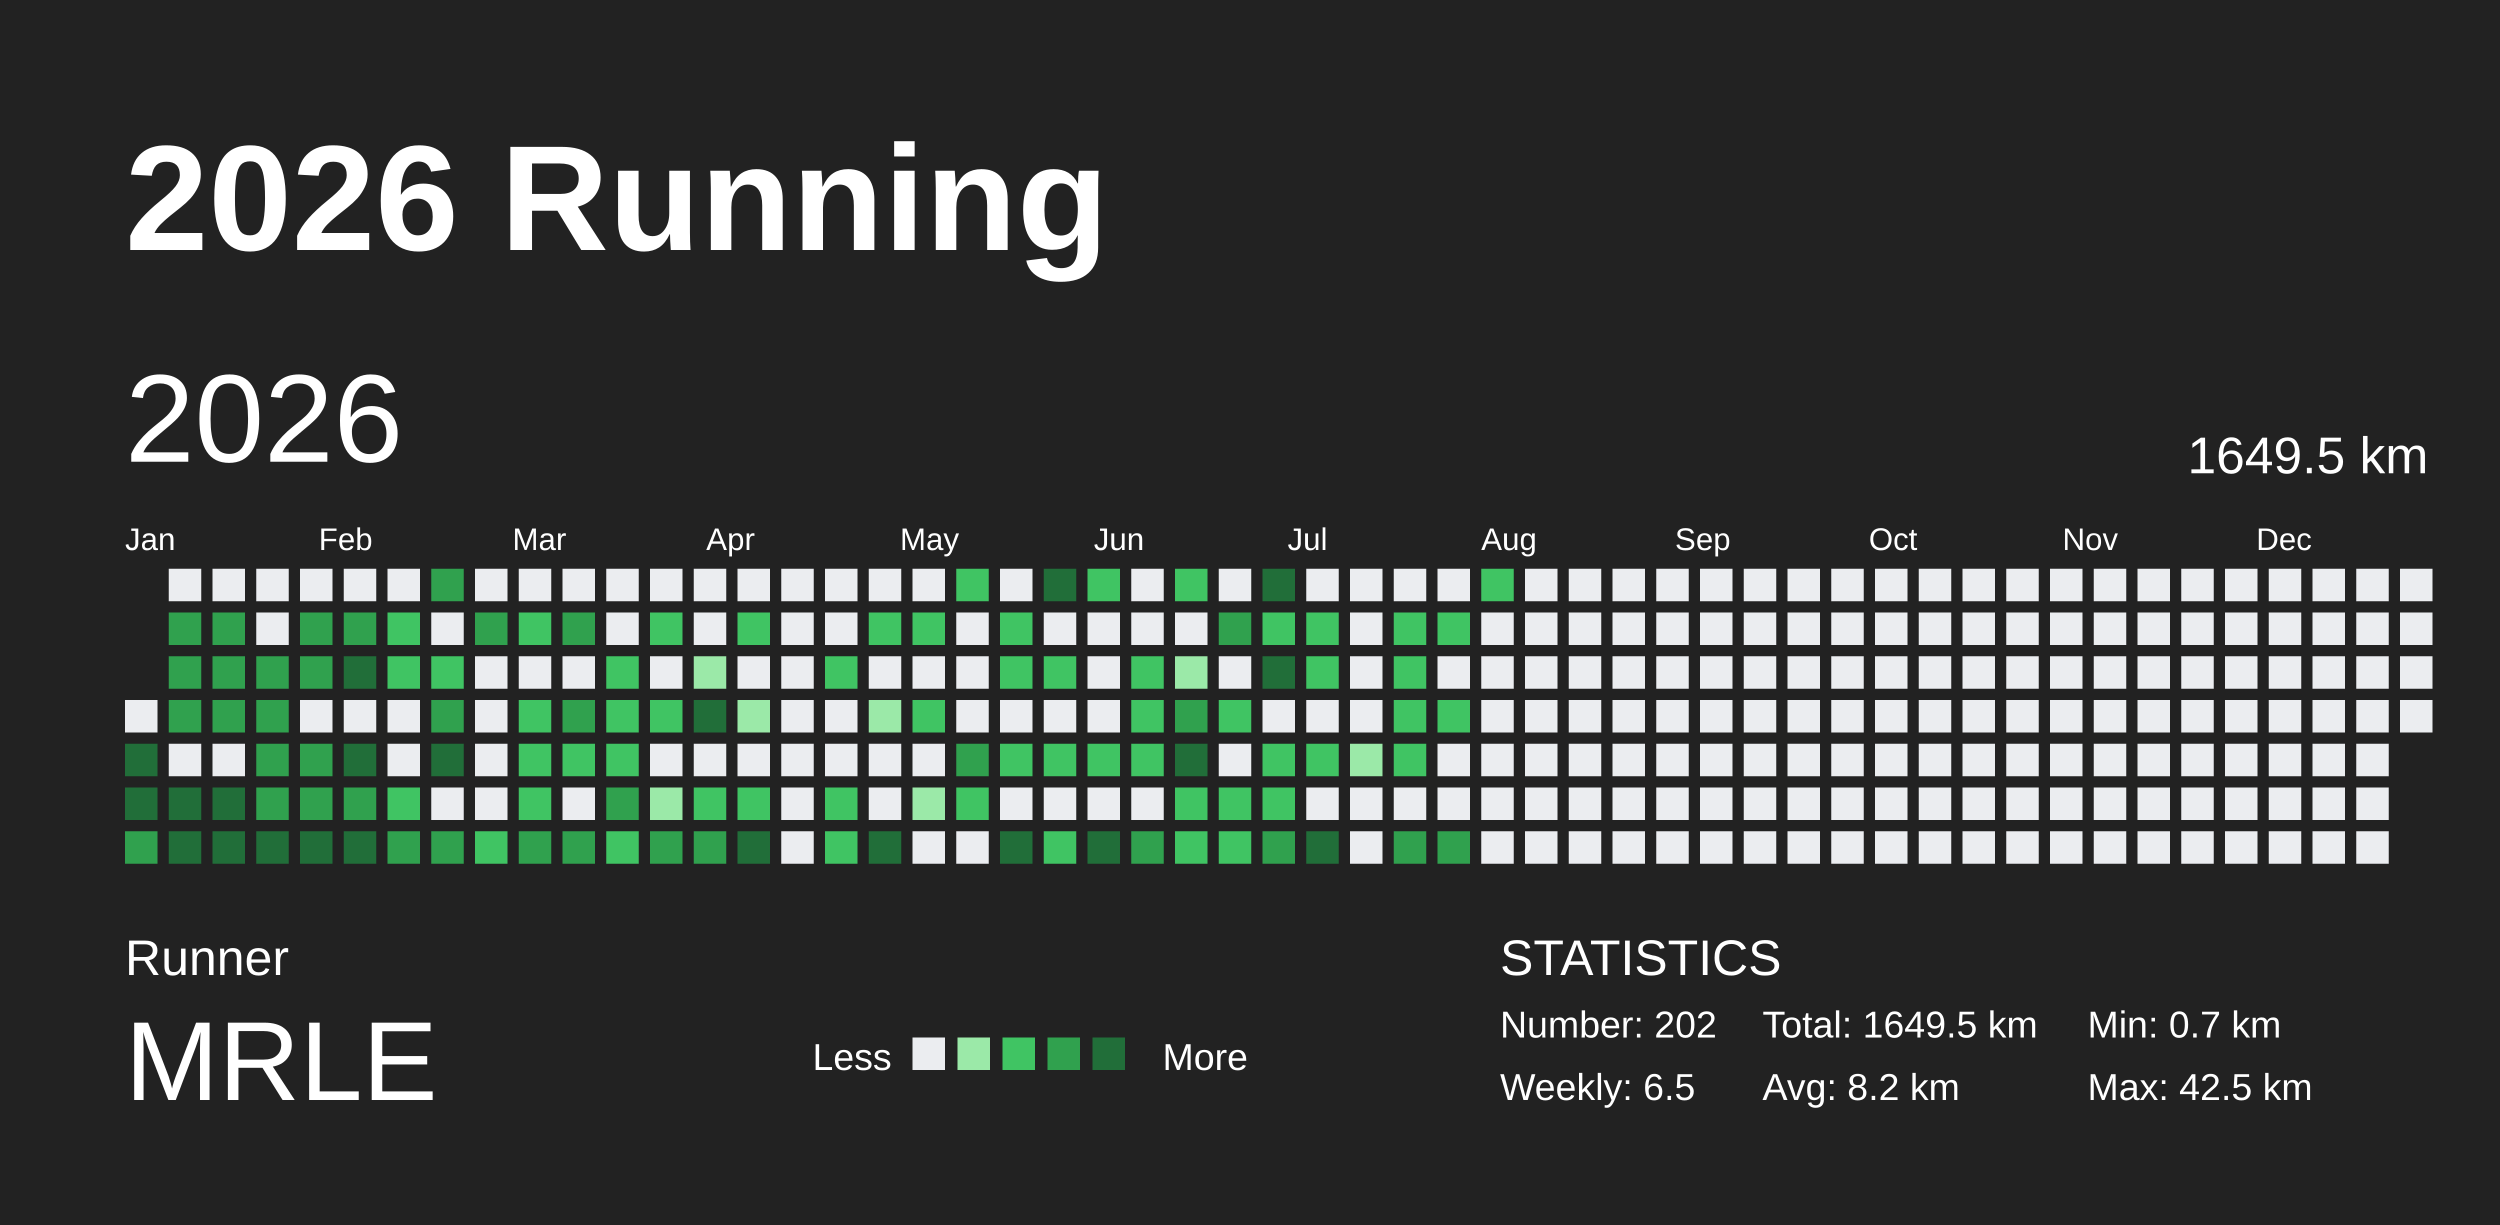
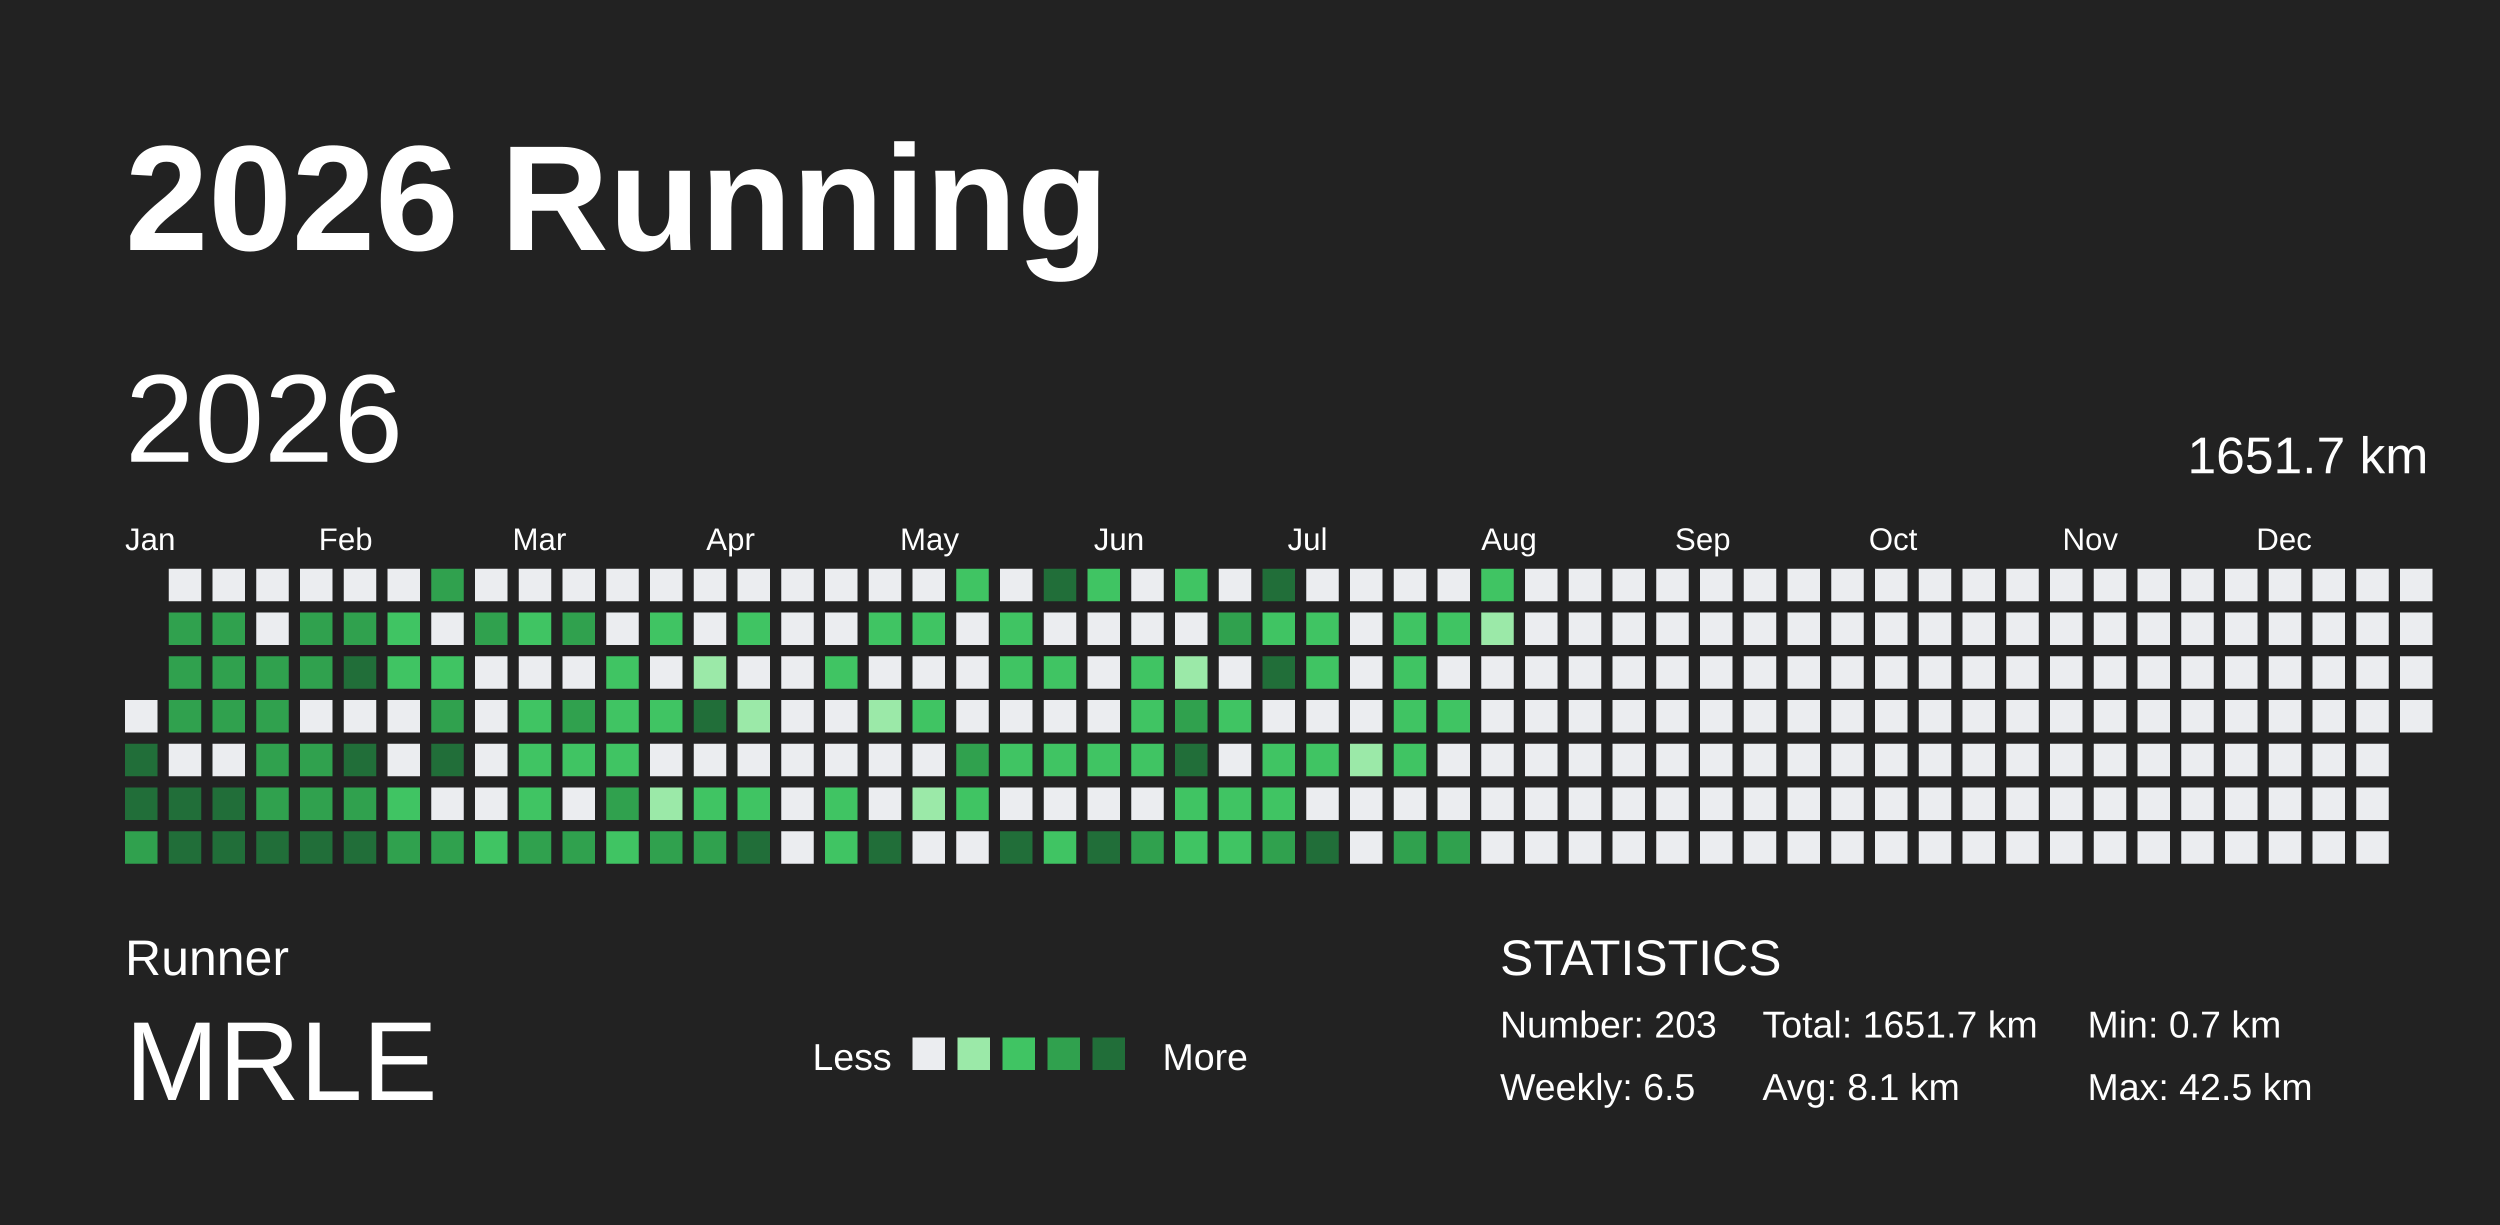
<svg xmlns="http://www.w3.org/2000/svg" baseProfile="full" height="98mm" version="1.1" viewBox="0,0,200,98" width="200mm">
  <defs />
  <rect fill="#222222" height="98" width="200" x="0" y="0" />
  <text fill="#FFFFFF" style="font-size:12px; font-family:Arial; font-weight:bold;" x="10" y="20">2026 Running</text>
  <text fill="#FFFFFF" style="font-size:4px; font-family:Arial" x="10" y="78">Runner</text>
  <text fill="#FFFFFF" style="font-size:9px; font-family:Arial" x="10" y="88">MRLE</text>
  <text fill="#FFFFFF" style="font-size:3px; font-family:Arial" x="65" y="85.6">Less</text>
  <rect fill="#ebedf0" height="2.6" width="2.6" x="73" y="83" />
  <rect fill="#9be9a8" height="2.6" width="2.6" x="76.6" y="83" />
  <rect fill="#40c463" height="2.6" width="2.6" x="80.2" y="83" />
  <rect fill="#30a14e" height="2.6" width="2.6" x="83.8" y="83" />
  <rect fill="#216e39" height="2.6" width="2.6" x="87.4" y="83" />
  <text fill="#FFFFFF" style="font-size:3px; font-family:Arial" x="93" y="85.6">More</text>
  <text fill="#FFFFFF" style="font-size:4px; font-family:Arial" x="120" y="78">STATISTICS</text>
-   <text fill="#FFFFFF" style="font-size:3px; font-family:Arial" x="120" y="83">Number: 202</text>
+   <text fill="#FFFFFF" style="font-size:3px; font-family:Arial" x="120" y="83">Number: 203</text>
  <text fill="#FFFFFF" style="font-size:3px; font-family:Arial" x="120" y="88">Weekly: 6.5</text>
-   <text fill="#FFFFFF" style="font-size:3px; font-family:Arial" x="141" y="83">Total: 1649.5 km</text>
-   <text fill="#FFFFFF" style="font-size:3px; font-family:Arial" x="141" y="88">Avg: 8.2 km</text>
+   <text fill="#FFFFFF" style="font-size:3px; font-family:Arial" x="141" y="83">Total: 1651.7 km</text>
+   <text fill="#FFFFFF" style="font-size:3px; font-family:Arial" x="141" y="88">Avg: 8.1 km</text>
  <text fill="#FFFFFF" style="font-size:3px; font-family:Arial" x="167" y="83">Min: 0.7 km</text>
  <text fill="#FFFFFF" style="font-size:3px; font-family:Arial" x="167" y="88">Max: 42.5 km</text>
  <text dominant-baseline="hanging" fill="#FFFFFF" style="font-size:10.0px; font-family:Arial;" x="10" y="30">2026</text>
-   <text dominant-baseline="hanging" fill="#FFFFFF" style="font-size:4.125px; font-family:Arial;" x="175" y="35">1649.5 km</text>
+   <text dominant-baseline="hanging" fill="#FFFFFF" style="font-size:4.125px; font-family:Arial;" x="175" y="35">1651.7 km</text>
  <text fill="#FFFFFF" style="font-size:2.5px; font-family:Arial" x="10.0" y="44">Jan</text>
  <text fill="#FFFFFF" style="font-size:2.5px; font-family:Arial" x="25.5" y="44">Feb</text>
  <text fill="#FFFFFF" style="font-size:2.5px; font-family:Arial" x="41.0" y="44">Mar</text>
  <text fill="#FFFFFF" style="font-size:2.5px; font-family:Arial" x="56.5" y="44">Apr</text>
  <text fill="#FFFFFF" style="font-size:2.5px; font-family:Arial" x="72.0" y="44">May</text>
  <text fill="#FFFFFF" style="font-size:2.5px; font-family:Arial" x="87.5" y="44">Jun</text>
  <text fill="#FFFFFF" style="font-size:2.5px; font-family:Arial" x="103.0" y="44">Jul</text>
  <text fill="#FFFFFF" style="font-size:2.5px; font-family:Arial" x="118.5" y="44">Aug</text>
  <text fill="#FFFFFF" style="font-size:2.5px; font-family:Arial" x="134.0" y="44">Sep</text>
  <text fill="#FFFFFF" style="font-size:2.5px; font-family:Arial" x="149.5" y="44">Oct</text>
  <text fill="#FFFFFF" style="font-size:2.5px; font-family:Arial" x="165.0" y="44">Nov</text>
  <text fill="#FFFFFF" style="font-size:2.5px; font-family:Arial" x="180.5" y="44">Dec</text>
  <rect fill="#ebedf0" height="2.6" width="2.6" x="10.0" y="56.0" />
  <rect fill="#216e39" height="2.6" width="2.6" x="10.0" y="59.5" />
  <rect fill="#216e39" height="2.6" width="2.6" x="10.0" y="63.0" />
  <rect fill="#30a14e" height="2.6" width="2.6" x="10.0" y="66.5" />
  <rect fill="#ebedf0" height="2.6" width="2.6" x="13.5" y="45.5" />
  <rect fill="#30a14e" height="2.6" width="2.6" x="13.5" y="49.0" />
  <rect fill="#30a14e" height="2.6" width="2.6" x="13.5" y="52.5" />
  <rect fill="#30a14e" height="2.6" width="2.6" x="13.5" y="56.0" />
  <rect fill="#ebedf0" height="2.6" width="2.6" x="13.5" y="59.5" />
  <rect fill="#216e39" height="2.6" width="2.6" x="13.5" y="63.0" />
  <rect fill="#216e39" height="2.6" width="2.6" x="13.5" y="66.5" />
  <rect fill="#ebedf0" height="2.6" width="2.6" x="17.0" y="45.5" />
  <rect fill="#30a14e" height="2.6" width="2.6" x="17.0" y="49.0" />
  <rect fill="#30a14e" height="2.6" width="2.6" x="17.0" y="52.5" />
  <rect fill="#30a14e" height="2.6" width="2.6" x="17.0" y="56.0" />
  <rect fill="#ebedf0" height="2.6" width="2.6" x="17.0" y="59.5" />
  <rect fill="#216e39" height="2.6" width="2.6" x="17.0" y="63.0" />
  <rect fill="#216e39" height="2.6" width="2.6" x="17.0" y="66.5" />
  <rect fill="#ebedf0" height="2.6" width="2.6" x="20.5" y="45.5" />
  <rect fill="#ebedf0" height="2.6" width="2.6" x="20.5" y="49.0" />
  <rect fill="#30a14e" height="2.6" width="2.6" x="20.5" y="52.5" />
  <rect fill="#30a14e" height="2.6" width="2.6" x="20.5" y="56.0" />
  <rect fill="#30a14e" height="2.6" width="2.6" x="20.5" y="59.5" />
  <rect fill="#30a14e" height="2.6" width="2.6" x="20.5" y="63.0" />
  <rect fill="#216e39" height="2.6" width="2.6" x="20.5" y="66.5" />
  <rect fill="#ebedf0" height="2.6" width="2.6" x="24.0" y="45.5" />
  <rect fill="#30a14e" height="2.6" width="2.6" x="24.0" y="49.0" />
  <rect fill="#30a14e" height="2.6" width="2.6" x="24.0" y="52.5" />
  <rect fill="#ebedf0" height="2.6" width="2.6" x="24.0" y="56.0" />
  <rect fill="#30a14e" height="2.6" width="2.6" x="24.0" y="59.5" />
  <rect fill="#30a14e" height="2.6" width="2.6" x="24.0" y="63.0" />
  <rect fill="#216e39" height="2.6" width="2.6" x="24.0" y="66.5" />
  <rect fill="#ebedf0" height="2.6" width="2.6" x="27.5" y="45.5" />
  <rect fill="#30a14e" height="2.6" width="2.6" x="27.5" y="49.0" />
  <rect fill="#216e39" height="2.6" width="2.6" x="27.5" y="52.5" />
  <rect fill="#ebedf0" height="2.6" width="2.6" x="27.5" y="56.0" />
  <rect fill="#216e39" height="2.6" width="2.6" x="27.5" y="59.5" />
  <rect fill="#30a14e" height="2.6" width="2.6" x="27.5" y="63.0" />
  <rect fill="#216e39" height="2.6" width="2.6" x="27.5" y="66.5" />
  <rect fill="#ebedf0" height="2.6" width="2.6" x="31.0" y="45.5" />
  <rect fill="#40c463" height="2.6" width="2.6" x="31.0" y="49.0" />
  <rect fill="#40c463" height="2.6" width="2.6" x="31.0" y="52.5" />
  <rect fill="#ebedf0" height="2.6" width="2.6" x="31.0" y="56.0" />
  <rect fill="#ebedf0" height="2.6" width="2.6" x="31.0" y="59.5" />
  <rect fill="#40c463" height="2.6" width="2.6" x="31.0" y="63.0" />
  <rect fill="#30a14e" height="2.6" width="2.6" x="31.0" y="66.5" />
  <rect fill="#30a14e" height="2.6" width="2.6" x="34.5" y="45.5" />
  <rect fill="#ebedf0" height="2.6" width="2.6" x="34.5" y="49.0" />
  <rect fill="#40c463" height="2.6" width="2.6" x="34.5" y="52.5" />
  <rect fill="#30a14e" height="2.6" width="2.6" x="34.5" y="56.0" />
  <rect fill="#216e39" height="2.6" width="2.6" x="34.5" y="59.5" />
  <rect fill="#ebedf0" height="2.6" width="2.6" x="34.5" y="63.0" />
  <rect fill="#30a14e" height="2.6" width="2.6" x="34.5" y="66.5" />
  <rect fill="#ebedf0" height="2.6" width="2.6" x="38.0" y="45.5" />
  <rect fill="#30a14e" height="2.6" width="2.6" x="38.0" y="49.0" />
  <rect fill="#ebedf0" height="2.6" width="2.6" x="38.0" y="52.5" />
  <rect fill="#ebedf0" height="2.6" width="2.6" x="38.0" y="56.0" />
  <rect fill="#ebedf0" height="2.6" width="2.6" x="38.0" y="59.5" />
  <rect fill="#ebedf0" height="2.6" width="2.6" x="38.0" y="63.0" />
  <rect fill="#40c463" height="2.6" width="2.6" x="38.0" y="66.5" />
  <rect fill="#ebedf0" height="2.6" width="2.6" x="41.5" y="45.5" />
  <rect fill="#40c463" height="2.6" width="2.6" x="41.5" y="49.0" />
  <rect fill="#ebedf0" height="2.6" width="2.6" x="41.5" y="52.5" />
  <rect fill="#40c463" height="2.6" width="2.6" x="41.5" y="56.0" />
  <rect fill="#40c463" height="2.6" width="2.6" x="41.5" y="59.5" />
  <rect fill="#40c463" height="2.6" width="2.6" x="41.5" y="63.0" />
  <rect fill="#30a14e" height="2.6" width="2.6" x="41.5" y="66.5" />
  <rect fill="#ebedf0" height="2.6" width="2.6" x="45.0" y="45.5" />
  <rect fill="#30a14e" height="2.6" width="2.6" x="45.0" y="49.0" />
  <rect fill="#ebedf0" height="2.6" width="2.6" x="45.0" y="52.5" />
  <rect fill="#30a14e" height="2.6" width="2.6" x="45.0" y="56.0" />
  <rect fill="#40c463" height="2.6" width="2.6" x="45.0" y="59.5" />
  <rect fill="#ebedf0" height="2.6" width="2.6" x="45.0" y="63.0" />
  <rect fill="#30a14e" height="2.6" width="2.6" x="45.0" y="66.5" />
  <rect fill="#ebedf0" height="2.6" width="2.6" x="48.5" y="45.5" />
  <rect fill="#ebedf0" height="2.6" width="2.6" x="48.5" y="49.0" />
  <rect fill="#40c463" height="2.6" width="2.6" x="48.5" y="52.5" />
  <rect fill="#40c463" height="2.6" width="2.6" x="48.5" y="56.0" />
  <rect fill="#40c463" height="2.6" width="2.6" x="48.5" y="59.5" />
  <rect fill="#30a14e" height="2.6" width="2.6" x="48.5" y="63.0" />
  <rect fill="#40c463" height="2.6" width="2.6" x="48.5" y="66.5" />
  <rect fill="#ebedf0" height="2.6" width="2.6" x="52.0" y="45.5" />
  <rect fill="#40c463" height="2.6" width="2.6" x="52.0" y="49.0" />
  <rect fill="#ebedf0" height="2.6" width="2.6" x="52.0" y="52.5" />
  <rect fill="#40c463" height="2.6" width="2.6" x="52.0" y="56.0" />
  <rect fill="#ebedf0" height="2.6" width="2.6" x="52.0" y="59.5" />
  <rect fill="#9be9a8" height="2.6" width="2.6" x="52.0" y="63.0" />
  <rect fill="#30a14e" height="2.6" width="2.6" x="52.0" y="66.5" />
  <rect fill="#ebedf0" height="2.6" width="2.6" x="55.5" y="45.5" />
  <rect fill="#ebedf0" height="2.6" width="2.6" x="55.5" y="49.0" />
  <rect fill="#9be9a8" height="2.6" width="2.6" x="55.5" y="52.5" />
  <rect fill="#216e39" height="2.6" width="2.6" x="55.5" y="56.0" />
  <rect fill="#ebedf0" height="2.6" width="2.6" x="55.5" y="59.5" />
  <rect fill="#40c463" height="2.6" width="2.6" x="55.5" y="63.0" />
  <rect fill="#30a14e" height="2.6" width="2.6" x="55.5" y="66.5" />
  <rect fill="#ebedf0" height="2.6" width="2.6" x="59.0" y="45.5" />
  <rect fill="#40c463" height="2.6" width="2.6" x="59.0" y="49.0" />
  <rect fill="#ebedf0" height="2.6" width="2.6" x="59.0" y="52.5" />
  <rect fill="#9be9a8" height="2.6" width="2.6" x="59.0" y="56.0" />
  <rect fill="#ebedf0" height="2.6" width="2.6" x="59.0" y="59.5" />
  <rect fill="#40c463" height="2.6" width="2.6" x="59.0" y="63.0" />
  <rect fill="#216e39" height="2.6" width="2.6" x="59.0" y="66.5" />
  <rect fill="#ebedf0" height="2.6" width="2.6" x="62.5" y="45.5" />
  <rect fill="#ebedf0" height="2.6" width="2.6" x="62.5" y="49.0" />
  <rect fill="#ebedf0" height="2.6" width="2.6" x="62.5" y="52.5" />
  <rect fill="#ebedf0" height="2.6" width="2.6" x="62.5" y="56.0" />
  <rect fill="#ebedf0" height="2.6" width="2.6" x="62.5" y="59.5" />
  <rect fill="#ebedf0" height="2.6" width="2.6" x="62.5" y="63.0" />
  <rect fill="#ebedf0" height="2.6" width="2.6" x="62.5" y="66.5" />
  <rect fill="#ebedf0" height="2.6" width="2.6" x="66.0" y="45.5" />
  <rect fill="#ebedf0" height="2.6" width="2.6" x="66.0" y="49.0" />
  <rect fill="#40c463" height="2.6" width="2.6" x="66.0" y="52.5" />
  <rect fill="#ebedf0" height="2.6" width="2.6" x="66.0" y="56.0" />
  <rect fill="#ebedf0" height="2.6" width="2.6" x="66.0" y="59.5" />
  <rect fill="#40c463" height="2.6" width="2.6" x="66.0" y="63.0" />
  <rect fill="#40c463" height="2.6" width="2.6" x="66.0" y="66.5" />
  <rect fill="#ebedf0" height="2.6" width="2.6" x="69.5" y="45.5" />
  <rect fill="#40c463" height="2.6" width="2.6" x="69.5" y="49.0" />
  <rect fill="#ebedf0" height="2.6" width="2.6" x="69.5" y="52.5" />
  <rect fill="#9be9a8" height="2.6" width="2.6" x="69.5" y="56.0" />
  <rect fill="#ebedf0" height="2.6" width="2.6" x="69.5" y="59.5" />
  <rect fill="#ebedf0" height="2.6" width="2.6" x="69.5" y="63.0" />
  <rect fill="#216e39" height="2.6" width="2.6" x="69.5" y="66.5" />
  <rect fill="#ebedf0" height="2.6" width="2.6" x="73.0" y="45.5" />
  <rect fill="#40c463" height="2.6" width="2.6" x="73.0" y="49.0" />
  <rect fill="#ebedf0" height="2.6" width="2.6" x="73.0" y="52.5" />
  <rect fill="#40c463" height="2.6" width="2.6" x="73.0" y="56.0" />
  <rect fill="#ebedf0" height="2.6" width="2.6" x="73.0" y="59.5" />
  <rect fill="#9be9a8" height="2.6" width="2.6" x="73.0" y="63.0" />
  <rect fill="#ebedf0" height="2.6" width="2.6" x="73.0" y="66.5" />
  <rect fill="#40c463" height="2.6" width="2.6" x="76.5" y="45.5" />
  <rect fill="#ebedf0" height="2.6" width="2.6" x="76.5" y="49.0" />
  <rect fill="#ebedf0" height="2.6" width="2.6" x="76.5" y="52.5" />
  <rect fill="#ebedf0" height="2.6" width="2.6" x="76.5" y="56.0" />
  <rect fill="#30a14e" height="2.6" width="2.6" x="76.5" y="59.5" />
  <rect fill="#40c463" height="2.6" width="2.6" x="76.5" y="63.0" />
  <rect fill="#ebedf0" height="2.6" width="2.6" x="76.5" y="66.5" />
  <rect fill="#ebedf0" height="2.6" width="2.6" x="80.0" y="45.5" />
  <rect fill="#40c463" height="2.6" width="2.6" x="80.0" y="49.0" />
  <rect fill="#40c463" height="2.6" width="2.6" x="80.0" y="52.5" />
  <rect fill="#ebedf0" height="2.6" width="2.6" x="80.0" y="56.0" />
  <rect fill="#40c463" height="2.6" width="2.6" x="80.0" y="59.5" />
  <rect fill="#ebedf0" height="2.6" width="2.6" x="80.0" y="63.0" />
  <rect fill="#216e39" height="2.6" width="2.6" x="80.0" y="66.5" />
  <rect fill="#216e39" height="2.6" width="2.6" x="83.5" y="45.5" />
  <rect fill="#ebedf0" height="2.6" width="2.6" x="83.5" y="49.0" />
  <rect fill="#40c463" height="2.6" width="2.6" x="83.5" y="52.5" />
  <rect fill="#ebedf0" height="2.6" width="2.6" x="83.5" y="56.0" />
  <rect fill="#40c463" height="2.6" width="2.6" x="83.5" y="59.5" />
  <rect fill="#ebedf0" height="2.6" width="2.6" x="83.5" y="63.0" />
  <rect fill="#40c463" height="2.6" width="2.6" x="83.5" y="66.5" />
  <rect fill="#40c463" height="2.6" width="2.6" x="87.0" y="45.5" />
  <rect fill="#ebedf0" height="2.6" width="2.6" x="87.0" y="49.0" />
  <rect fill="#ebedf0" height="2.6" width="2.6" x="87.0" y="52.5" />
  <rect fill="#ebedf0" height="2.6" width="2.6" x="87.0" y="56.0" />
  <rect fill="#40c463" height="2.6" width="2.6" x="87.0" y="59.5" />
  <rect fill="#ebedf0" height="2.6" width="2.6" x="87.0" y="63.0" />
  <rect fill="#216e39" height="2.6" width="2.6" x="87.0" y="66.5" />
  <rect fill="#ebedf0" height="2.6" width="2.6" x="90.5" y="45.5" />
  <rect fill="#ebedf0" height="2.6" width="2.6" x="90.5" y="49.0" />
  <rect fill="#40c463" height="2.6" width="2.6" x="90.5" y="52.5" />
  <rect fill="#40c463" height="2.6" width="2.6" x="90.5" y="56.0" />
  <rect fill="#40c463" height="2.6" width="2.6" x="90.5" y="59.5" />
  <rect fill="#ebedf0" height="2.6" width="2.6" x="90.5" y="63.0" />
  <rect fill="#30a14e" height="2.6" width="2.6" x="90.5" y="66.5" />
  <rect fill="#40c463" height="2.6" width="2.6" x="94.0" y="45.5" />
  <rect fill="#ebedf0" height="2.6" width="2.6" x="94.0" y="49.0" />
  <rect fill="#9be9a8" height="2.6" width="2.6" x="94.0" y="52.5" />
  <rect fill="#30a14e" height="2.6" width="2.6" x="94.0" y="56.0" />
  <rect fill="#216e39" height="2.6" width="2.6" x="94.0" y="59.5" />
  <rect fill="#40c463" height="2.6" width="2.6" x="94.0" y="63.0" />
  <rect fill="#40c463" height="2.6" width="2.6" x="94.0" y="66.5" />
  <rect fill="#ebedf0" height="2.6" width="2.6" x="97.5" y="45.5" />
  <rect fill="#30a14e" height="2.6" width="2.6" x="97.5" y="49.0" />
  <rect fill="#ebedf0" height="2.6" width="2.6" x="97.5" y="52.5" />
  <rect fill="#40c463" height="2.6" width="2.6" x="97.5" y="56.0" />
  <rect fill="#ebedf0" height="2.6" width="2.6" x="97.5" y="59.5" />
  <rect fill="#40c463" height="2.6" width="2.6" x="97.5" y="63.0" />
  <rect fill="#40c463" height="2.6" width="2.6" x="97.5" y="66.5" />
  <rect fill="#216e39" height="2.6" width="2.6" x="101.0" y="45.5" />
  <rect fill="#40c463" height="2.6" width="2.6" x="101.0" y="49.0" />
  <rect fill="#216e39" height="2.6" width="2.6" x="101.0" y="52.5" />
  <rect fill="#ebedf0" height="2.6" width="2.6" x="101.0" y="56.0" />
  <rect fill="#40c463" height="2.6" width="2.6" x="101.0" y="59.5" />
  <rect fill="#40c463" height="2.6" width="2.6" x="101.0" y="63.0" />
  <rect fill="#30a14e" height="2.6" width="2.6" x="101.0" y="66.5" />
  <rect fill="#ebedf0" height="2.6" width="2.6" x="104.5" y="45.5" />
  <rect fill="#40c463" height="2.6" width="2.6" x="104.5" y="49.0" />
  <rect fill="#40c463" height="2.6" width="2.6" x="104.5" y="52.5" />
  <rect fill="#ebedf0" height="2.6" width="2.6" x="104.5" y="56.0" />
  <rect fill="#40c463" height="2.6" width="2.6" x="104.5" y="59.5" />
  <rect fill="#ebedf0" height="2.6" width="2.6" x="104.5" y="63.0" />
  <rect fill="#216e39" height="2.6" width="2.6" x="104.5" y="66.5" />
  <rect fill="#ebedf0" height="2.6" width="2.6" x="108.0" y="45.5" />
  <rect fill="#ebedf0" height="2.6" width="2.6" x="108.0" y="49.0" />
  <rect fill="#ebedf0" height="2.6" width="2.6" x="108.0" y="52.5" />
  <rect fill="#ebedf0" height="2.6" width="2.6" x="108.0" y="56.0" />
  <rect fill="#9be9a8" height="2.6" width="2.6" x="108.0" y="59.5" />
  <rect fill="#ebedf0" height="2.6" width="2.6" x="108.0" y="63.0" />
  <rect fill="#ebedf0" height="2.6" width="2.6" x="108.0" y="66.5" />
  <rect fill="#ebedf0" height="2.6" width="2.6" x="111.5" y="45.5" />
  <rect fill="#40c463" height="2.6" width="2.6" x="111.5" y="49.0" />
  <rect fill="#40c463" height="2.6" width="2.6" x="111.5" y="52.5" />
  <rect fill="#40c463" height="2.6" width="2.6" x="111.5" y="56.0" />
  <rect fill="#40c463" height="2.6" width="2.6" x="111.5" y="59.5" />
  <rect fill="#ebedf0" height="2.6" width="2.6" x="111.5" y="63.0" />
  <rect fill="#30a14e" height="2.6" width="2.6" x="111.5" y="66.5" />
  <rect fill="#ebedf0" height="2.6" width="2.6" x="115.0" y="45.5" />
  <rect fill="#40c463" height="2.6" width="2.6" x="115.0" y="49.0" />
  <rect fill="#ebedf0" height="2.6" width="2.6" x="115.0" y="52.5" />
  <rect fill="#40c463" height="2.6" width="2.6" x="115.0" y="56.0" />
  <rect fill="#ebedf0" height="2.6" width="2.6" x="115.0" y="59.5" />
  <rect fill="#ebedf0" height="2.6" width="2.6" x="115.0" y="63.0" />
  <rect fill="#30a14e" height="2.6" width="2.6" x="115.0" y="66.5" />
  <rect fill="#40c463" height="2.6" width="2.6" x="118.5" y="45.5" />
-   <rect fill="#ebedf0" height="2.6" width="2.6" x="118.5" y="49.0" />
+   <rect fill="#9be9a8" height="2.6" width="2.6" x="118.5" y="49.0" />
  <rect fill="#ebedf0" height="2.6" width="2.6" x="118.5" y="52.5" />
  <rect fill="#ebedf0" height="2.6" width="2.6" x="118.5" y="56.0" />
  <rect fill="#ebedf0" height="2.6" width="2.6" x="118.5" y="59.5" />
  <rect fill="#ebedf0" height="2.6" width="2.6" x="118.5" y="63.0" />
  <rect fill="#ebedf0" height="2.6" width="2.6" x="118.5" y="66.5" />
  <rect fill="#ebedf0" height="2.6" width="2.6" x="122.0" y="45.5" />
  <rect fill="#ebedf0" height="2.6" width="2.6" x="122.0" y="49.0" />
  <rect fill="#ebedf0" height="2.6" width="2.6" x="122.0" y="52.5" />
  <rect fill="#ebedf0" height="2.6" width="2.6" x="122.0" y="56.0" />
  <rect fill="#ebedf0" height="2.6" width="2.6" x="122.0" y="59.5" />
  <rect fill="#ebedf0" height="2.6" width="2.6" x="122.0" y="63.0" />
  <rect fill="#ebedf0" height="2.6" width="2.6" x="122.0" y="66.5" />
  <rect fill="#ebedf0" height="2.6" width="2.6" x="125.5" y="45.5" />
  <rect fill="#ebedf0" height="2.6" width="2.6" x="125.5" y="49.0" />
  <rect fill="#ebedf0" height="2.6" width="2.6" x="125.5" y="52.5" />
  <rect fill="#ebedf0" height="2.6" width="2.6" x="125.5" y="56.0" />
  <rect fill="#ebedf0" height="2.6" width="2.6" x="125.5" y="59.5" />
  <rect fill="#ebedf0" height="2.6" width="2.6" x="125.5" y="63.0" />
  <rect fill="#ebedf0" height="2.6" width="2.6" x="125.5" y="66.5" />
  <rect fill="#ebedf0" height="2.6" width="2.6" x="129.0" y="45.5" />
  <rect fill="#ebedf0" height="2.6" width="2.6" x="129.0" y="49.0" />
  <rect fill="#ebedf0" height="2.6" width="2.6" x="129.0" y="52.5" />
  <rect fill="#ebedf0" height="2.6" width="2.6" x="129.0" y="56.0" />
  <rect fill="#ebedf0" height="2.6" width="2.6" x="129.0" y="59.5" />
  <rect fill="#ebedf0" height="2.6" width="2.6" x="129.0" y="63.0" />
  <rect fill="#ebedf0" height="2.6" width="2.6" x="129.0" y="66.5" />
  <rect fill="#ebedf0" height="2.6" width="2.6" x="132.5" y="45.5" />
  <rect fill="#ebedf0" height="2.6" width="2.6" x="132.5" y="49.0" />
  <rect fill="#ebedf0" height="2.6" width="2.6" x="132.5" y="52.5" />
  <rect fill="#ebedf0" height="2.6" width="2.6" x="132.5" y="56.0" />
  <rect fill="#ebedf0" height="2.6" width="2.6" x="132.5" y="59.5" />
  <rect fill="#ebedf0" height="2.6" width="2.6" x="132.5" y="63.0" />
  <rect fill="#ebedf0" height="2.6" width="2.6" x="132.5" y="66.5" />
  <rect fill="#ebedf0" height="2.6" width="2.6" x="136.0" y="45.5" />
  <rect fill="#ebedf0" height="2.6" width="2.6" x="136.0" y="49.0" />
  <rect fill="#ebedf0" height="2.6" width="2.6" x="136.0" y="52.5" />
  <rect fill="#ebedf0" height="2.6" width="2.6" x="136.0" y="56.0" />
  <rect fill="#ebedf0" height="2.6" width="2.6" x="136.0" y="59.5" />
  <rect fill="#ebedf0" height="2.6" width="2.6" x="136.0" y="63.0" />
  <rect fill="#ebedf0" height="2.6" width="2.6" x="136.0" y="66.5" />
  <rect fill="#ebedf0" height="2.6" width="2.6" x="139.5" y="45.5" />
  <rect fill="#ebedf0" height="2.6" width="2.6" x="139.5" y="49.0" />
  <rect fill="#ebedf0" height="2.6" width="2.6" x="139.5" y="52.5" />
  <rect fill="#ebedf0" height="2.6" width="2.6" x="139.5" y="56.0" />
  <rect fill="#ebedf0" height="2.6" width="2.6" x="139.5" y="59.5" />
  <rect fill="#ebedf0" height="2.6" width="2.6" x="139.5" y="63.0" />
  <rect fill="#ebedf0" height="2.6" width="2.6" x="139.5" y="66.5" />
  <rect fill="#ebedf0" height="2.6" width="2.6" x="143.0" y="45.5" />
  <rect fill="#ebedf0" height="2.6" width="2.6" x="143.0" y="49.0" />
  <rect fill="#ebedf0" height="2.6" width="2.6" x="143.0" y="52.5" />
  <rect fill="#ebedf0" height="2.6" width="2.6" x="143.0" y="56.0" />
  <rect fill="#ebedf0" height="2.6" width="2.6" x="143.0" y="59.5" />
  <rect fill="#ebedf0" height="2.6" width="2.6" x="143.0" y="63.0" />
  <rect fill="#ebedf0" height="2.6" width="2.6" x="143.0" y="66.5" />
  <rect fill="#ebedf0" height="2.6" width="2.6" x="146.5" y="45.5" />
  <rect fill="#ebedf0" height="2.6" width="2.6" x="146.5" y="49.0" />
  <rect fill="#ebedf0" height="2.6" width="2.6" x="146.5" y="52.5" />
  <rect fill="#ebedf0" height="2.6" width="2.6" x="146.5" y="56.0" />
  <rect fill="#ebedf0" height="2.6" width="2.6" x="146.5" y="59.5" />
  <rect fill="#ebedf0" height="2.6" width="2.6" x="146.5" y="63.0" />
  <rect fill="#ebedf0" height="2.6" width="2.6" x="146.5" y="66.5" />
  <rect fill="#ebedf0" height="2.6" width="2.6" x="150.0" y="45.5" />
  <rect fill="#ebedf0" height="2.6" width="2.6" x="150.0" y="49.0" />
  <rect fill="#ebedf0" height="2.6" width="2.6" x="150.0" y="52.5" />
  <rect fill="#ebedf0" height="2.6" width="2.6" x="150.0" y="56.0" />
  <rect fill="#ebedf0" height="2.6" width="2.6" x="150.0" y="59.5" />
  <rect fill="#ebedf0" height="2.6" width="2.6" x="150.0" y="63.0" />
  <rect fill="#ebedf0" height="2.6" width="2.6" x="150.0" y="66.5" />
  <rect fill="#ebedf0" height="2.6" width="2.6" x="153.5" y="45.5" />
  <rect fill="#ebedf0" height="2.6" width="2.6" x="153.5" y="49.0" />
  <rect fill="#ebedf0" height="2.6" width="2.6" x="153.5" y="52.5" />
  <rect fill="#ebedf0" height="2.6" width="2.6" x="153.5" y="56.0" />
  <rect fill="#ebedf0" height="2.6" width="2.6" x="153.5" y="59.5" />
  <rect fill="#ebedf0" height="2.6" width="2.6" x="153.5" y="63.0" />
  <rect fill="#ebedf0" height="2.6" width="2.6" x="153.5" y="66.5" />
  <rect fill="#ebedf0" height="2.6" width="2.6" x="157.0" y="45.5" />
  <rect fill="#ebedf0" height="2.6" width="2.6" x="157.0" y="49.0" />
  <rect fill="#ebedf0" height="2.6" width="2.6" x="157.0" y="52.5" />
  <rect fill="#ebedf0" height="2.6" width="2.6" x="157.0" y="56.0" />
  <rect fill="#ebedf0" height="2.6" width="2.6" x="157.0" y="59.5" />
  <rect fill="#ebedf0" height="2.6" width="2.6" x="157.0" y="63.0" />
  <rect fill="#ebedf0" height="2.6" width="2.6" x="157.0" y="66.5" />
  <rect fill="#ebedf0" height="2.6" width="2.6" x="160.5" y="45.5" />
  <rect fill="#ebedf0" height="2.6" width="2.6" x="160.5" y="49.0" />
  <rect fill="#ebedf0" height="2.6" width="2.6" x="160.5" y="52.5" />
  <rect fill="#ebedf0" height="2.6" width="2.6" x="160.5" y="56.0" />
  <rect fill="#ebedf0" height="2.6" width="2.6" x="160.5" y="59.5" />
  <rect fill="#ebedf0" height="2.6" width="2.6" x="160.5" y="63.0" />
  <rect fill="#ebedf0" height="2.6" width="2.6" x="160.5" y="66.5" />
  <rect fill="#ebedf0" height="2.6" width="2.6" x="164.0" y="45.5" />
  <rect fill="#ebedf0" height="2.6" width="2.6" x="164.0" y="49.0" />
  <rect fill="#ebedf0" height="2.6" width="2.6" x="164.0" y="52.5" />
  <rect fill="#ebedf0" height="2.6" width="2.6" x="164.0" y="56.0" />
  <rect fill="#ebedf0" height="2.6" width="2.6" x="164.0" y="59.5" />
  <rect fill="#ebedf0" height="2.6" width="2.6" x="164.0" y="63.0" />
  <rect fill="#ebedf0" height="2.6" width="2.6" x="164.0" y="66.5" />
  <rect fill="#ebedf0" height="2.6" width="2.6" x="167.5" y="45.5" />
  <rect fill="#ebedf0" height="2.6" width="2.6" x="167.5" y="49.0" />
  <rect fill="#ebedf0" height="2.6" width="2.6" x="167.5" y="52.5" />
  <rect fill="#ebedf0" height="2.6" width="2.6" x="167.5" y="56.0" />
  <rect fill="#ebedf0" height="2.6" width="2.6" x="167.5" y="59.5" />
  <rect fill="#ebedf0" height="2.6" width="2.6" x="167.5" y="63.0" />
  <rect fill="#ebedf0" height="2.6" width="2.6" x="167.5" y="66.5" />
  <rect fill="#ebedf0" height="2.6" width="2.6" x="171.0" y="45.5" />
  <rect fill="#ebedf0" height="2.6" width="2.6" x="171.0" y="49.0" />
  <rect fill="#ebedf0" height="2.6" width="2.6" x="171.0" y="52.5" />
  <rect fill="#ebedf0" height="2.6" width="2.6" x="171.0" y="56.0" />
  <rect fill="#ebedf0" height="2.6" width="2.6" x="171.0" y="59.5" />
  <rect fill="#ebedf0" height="2.6" width="2.6" x="171.0" y="63.0" />
  <rect fill="#ebedf0" height="2.6" width="2.6" x="171.0" y="66.5" />
  <rect fill="#ebedf0" height="2.6" width="2.6" x="174.5" y="45.5" />
  <rect fill="#ebedf0" height="2.6" width="2.6" x="174.5" y="49.0" />
  <rect fill="#ebedf0" height="2.6" width="2.6" x="174.5" y="52.5" />
  <rect fill="#ebedf0" height="2.6" width="2.6" x="174.5" y="56.0" />
  <rect fill="#ebedf0" height="2.6" width="2.6" x="174.5" y="59.5" />
  <rect fill="#ebedf0" height="2.6" width="2.6" x="174.5" y="63.0" />
  <rect fill="#ebedf0" height="2.6" width="2.6" x="174.5" y="66.5" />
  <rect fill="#ebedf0" height="2.6" width="2.6" x="178.0" y="45.5" />
  <rect fill="#ebedf0" height="2.6" width="2.6" x="178.0" y="49.0" />
  <rect fill="#ebedf0" height="2.6" width="2.6" x="178.0" y="52.5" />
  <rect fill="#ebedf0" height="2.6" width="2.6" x="178.0" y="56.0" />
  <rect fill="#ebedf0" height="2.6" width="2.6" x="178.0" y="59.5" />
  <rect fill="#ebedf0" height="2.6" width="2.6" x="178.0" y="63.0" />
  <rect fill="#ebedf0" height="2.6" width="2.6" x="178.0" y="66.5" />
  <rect fill="#ebedf0" height="2.6" width="2.6" x="181.5" y="45.5" />
  <rect fill="#ebedf0" height="2.6" width="2.6" x="181.5" y="49.0" />
  <rect fill="#ebedf0" height="2.6" width="2.6" x="181.5" y="52.5" />
  <rect fill="#ebedf0" height="2.6" width="2.6" x="181.5" y="56.0" />
  <rect fill="#ebedf0" height="2.6" width="2.6" x="181.5" y="59.5" />
  <rect fill="#ebedf0" height="2.6" width="2.6" x="181.5" y="63.0" />
  <rect fill="#ebedf0" height="2.6" width="2.6" x="181.5" y="66.5" />
  <rect fill="#ebedf0" height="2.6" width="2.6" x="185.0" y="45.5" />
  <rect fill="#ebedf0" height="2.6" width="2.6" x="185.0" y="49.0" />
  <rect fill="#ebedf0" height="2.6" width="2.6" x="185.0" y="52.5" />
  <rect fill="#ebedf0" height="2.6" width="2.6" x="185.0" y="56.0" />
  <rect fill="#ebedf0" height="2.6" width="2.6" x="185.0" y="59.5" />
  <rect fill="#ebedf0" height="2.6" width="2.6" x="185.0" y="63.0" />
  <rect fill="#ebedf0" height="2.6" width="2.6" x="185.0" y="66.5" />
  <rect fill="#ebedf0" height="2.6" width="2.6" x="188.5" y="45.5" />
  <rect fill="#ebedf0" height="2.6" width="2.6" x="188.5" y="49.0" />
  <rect fill="#ebedf0" height="2.6" width="2.6" x="188.5" y="52.5" />
  <rect fill="#ebedf0" height="2.6" width="2.6" x="188.5" y="56.0" />
  <rect fill="#ebedf0" height="2.6" width="2.6" x="188.5" y="59.5" />
  <rect fill="#ebedf0" height="2.6" width="2.6" x="188.5" y="63.0" />
  <rect fill="#ebedf0" height="2.6" width="2.6" x="188.5" y="66.5" />
  <rect fill="#ebedf0" height="2.6" width="2.6" x="192.0" y="45.5" />
  <rect fill="#ebedf0" height="2.6" width="2.6" x="192.0" y="49.0" />
  <rect fill="#ebedf0" height="2.6" width="2.6" x="192.0" y="52.5" />
  <rect fill="#ebedf0" height="2.6" width="2.6" x="192.0" y="56.0" />
</svg>
